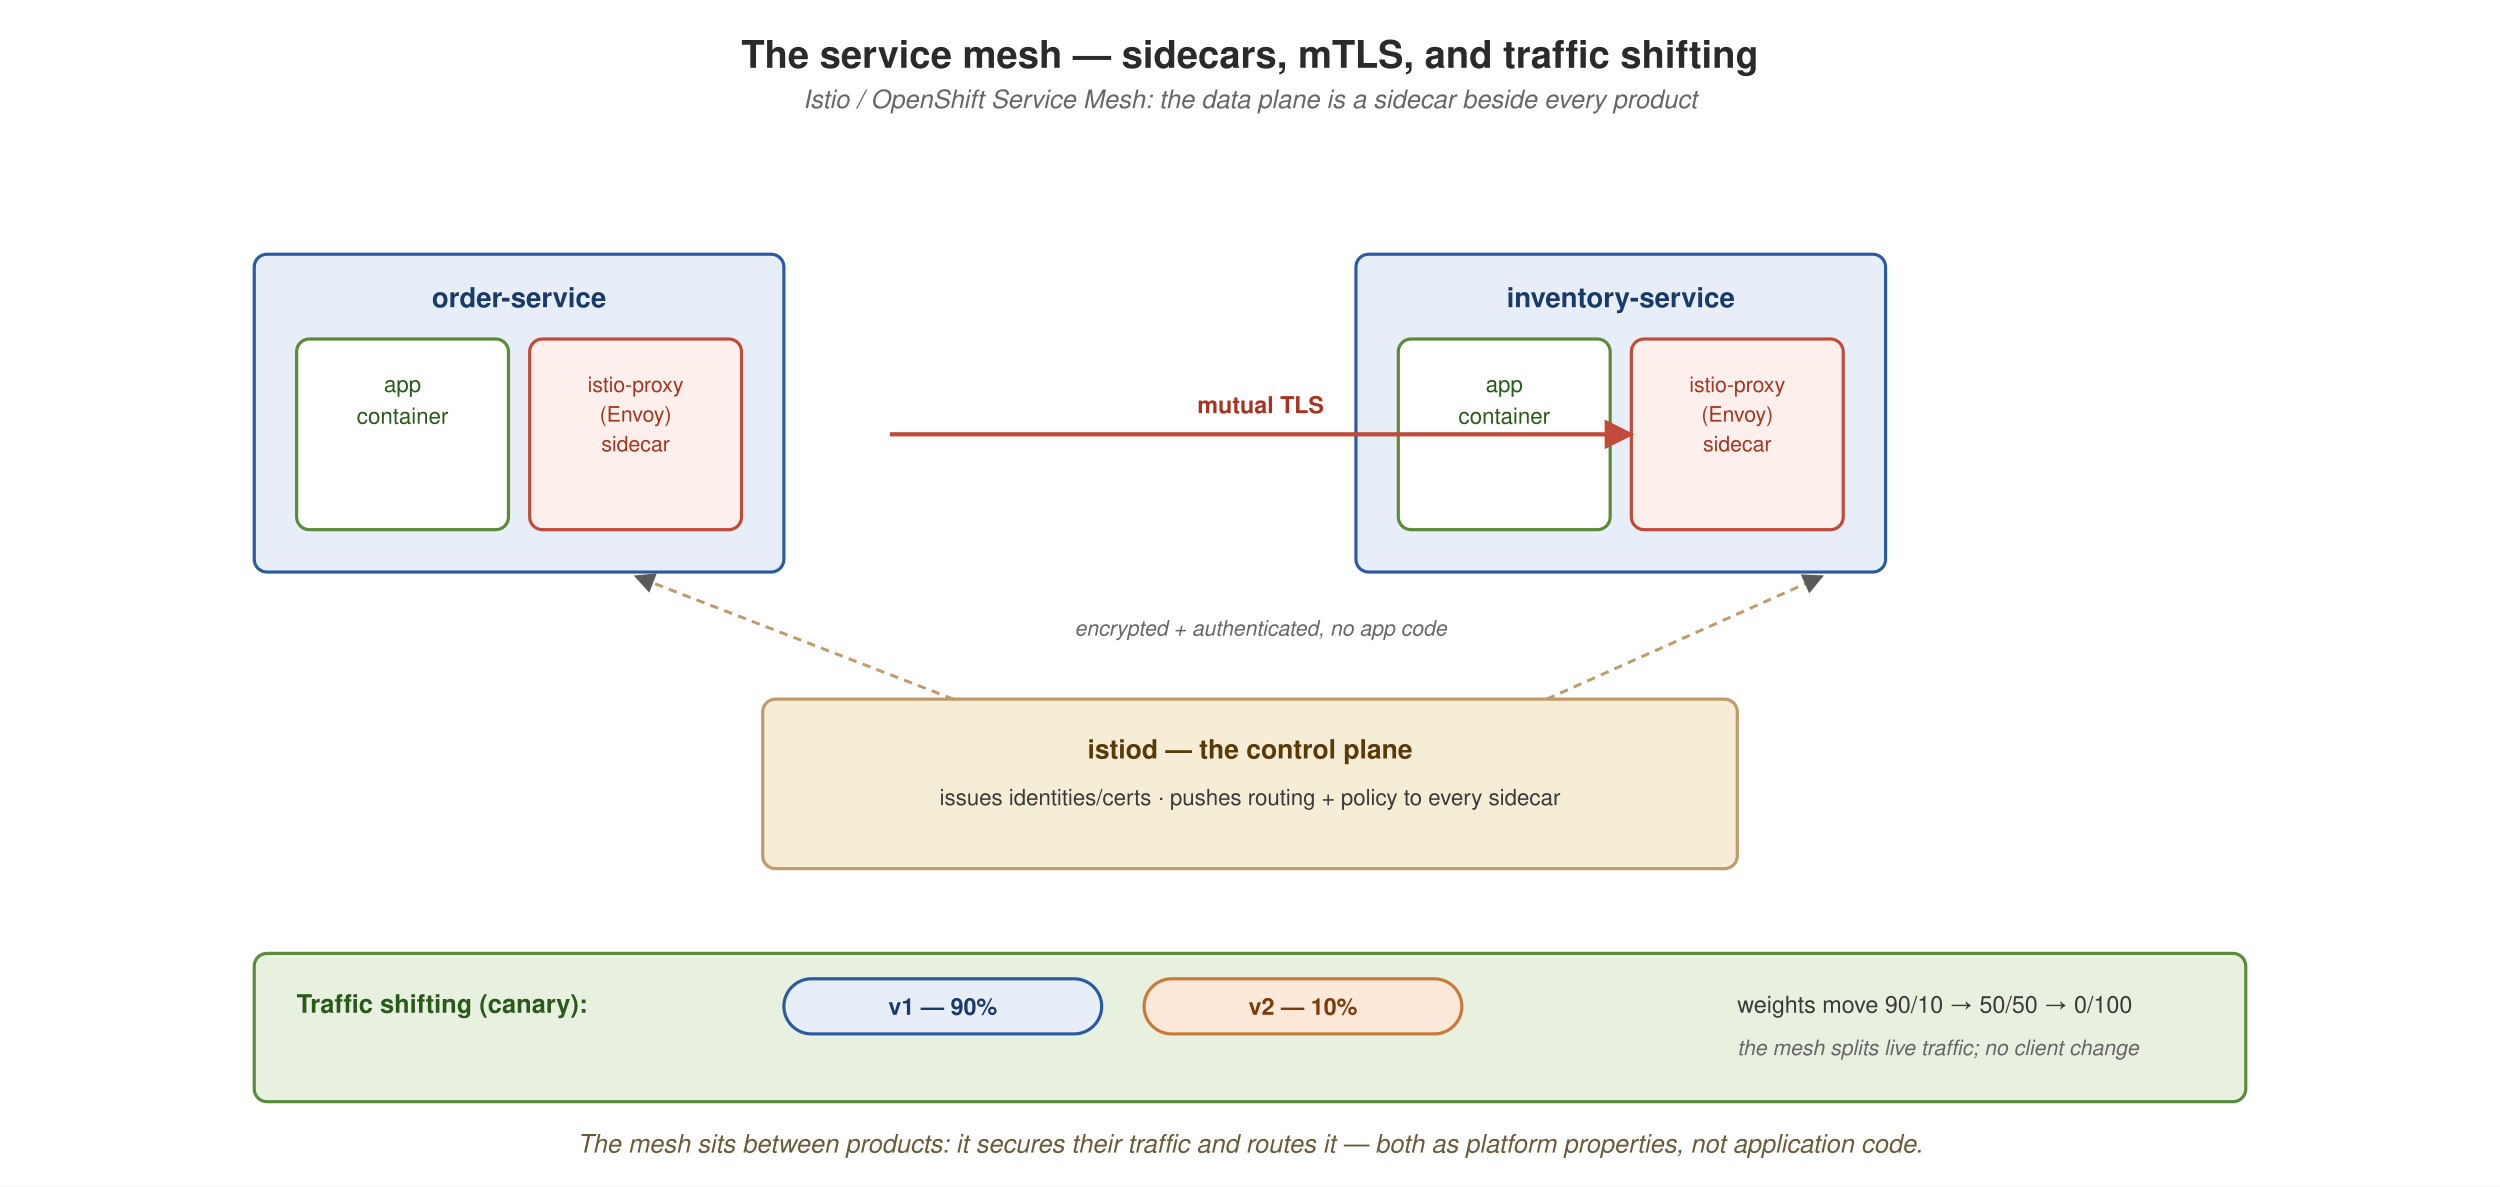
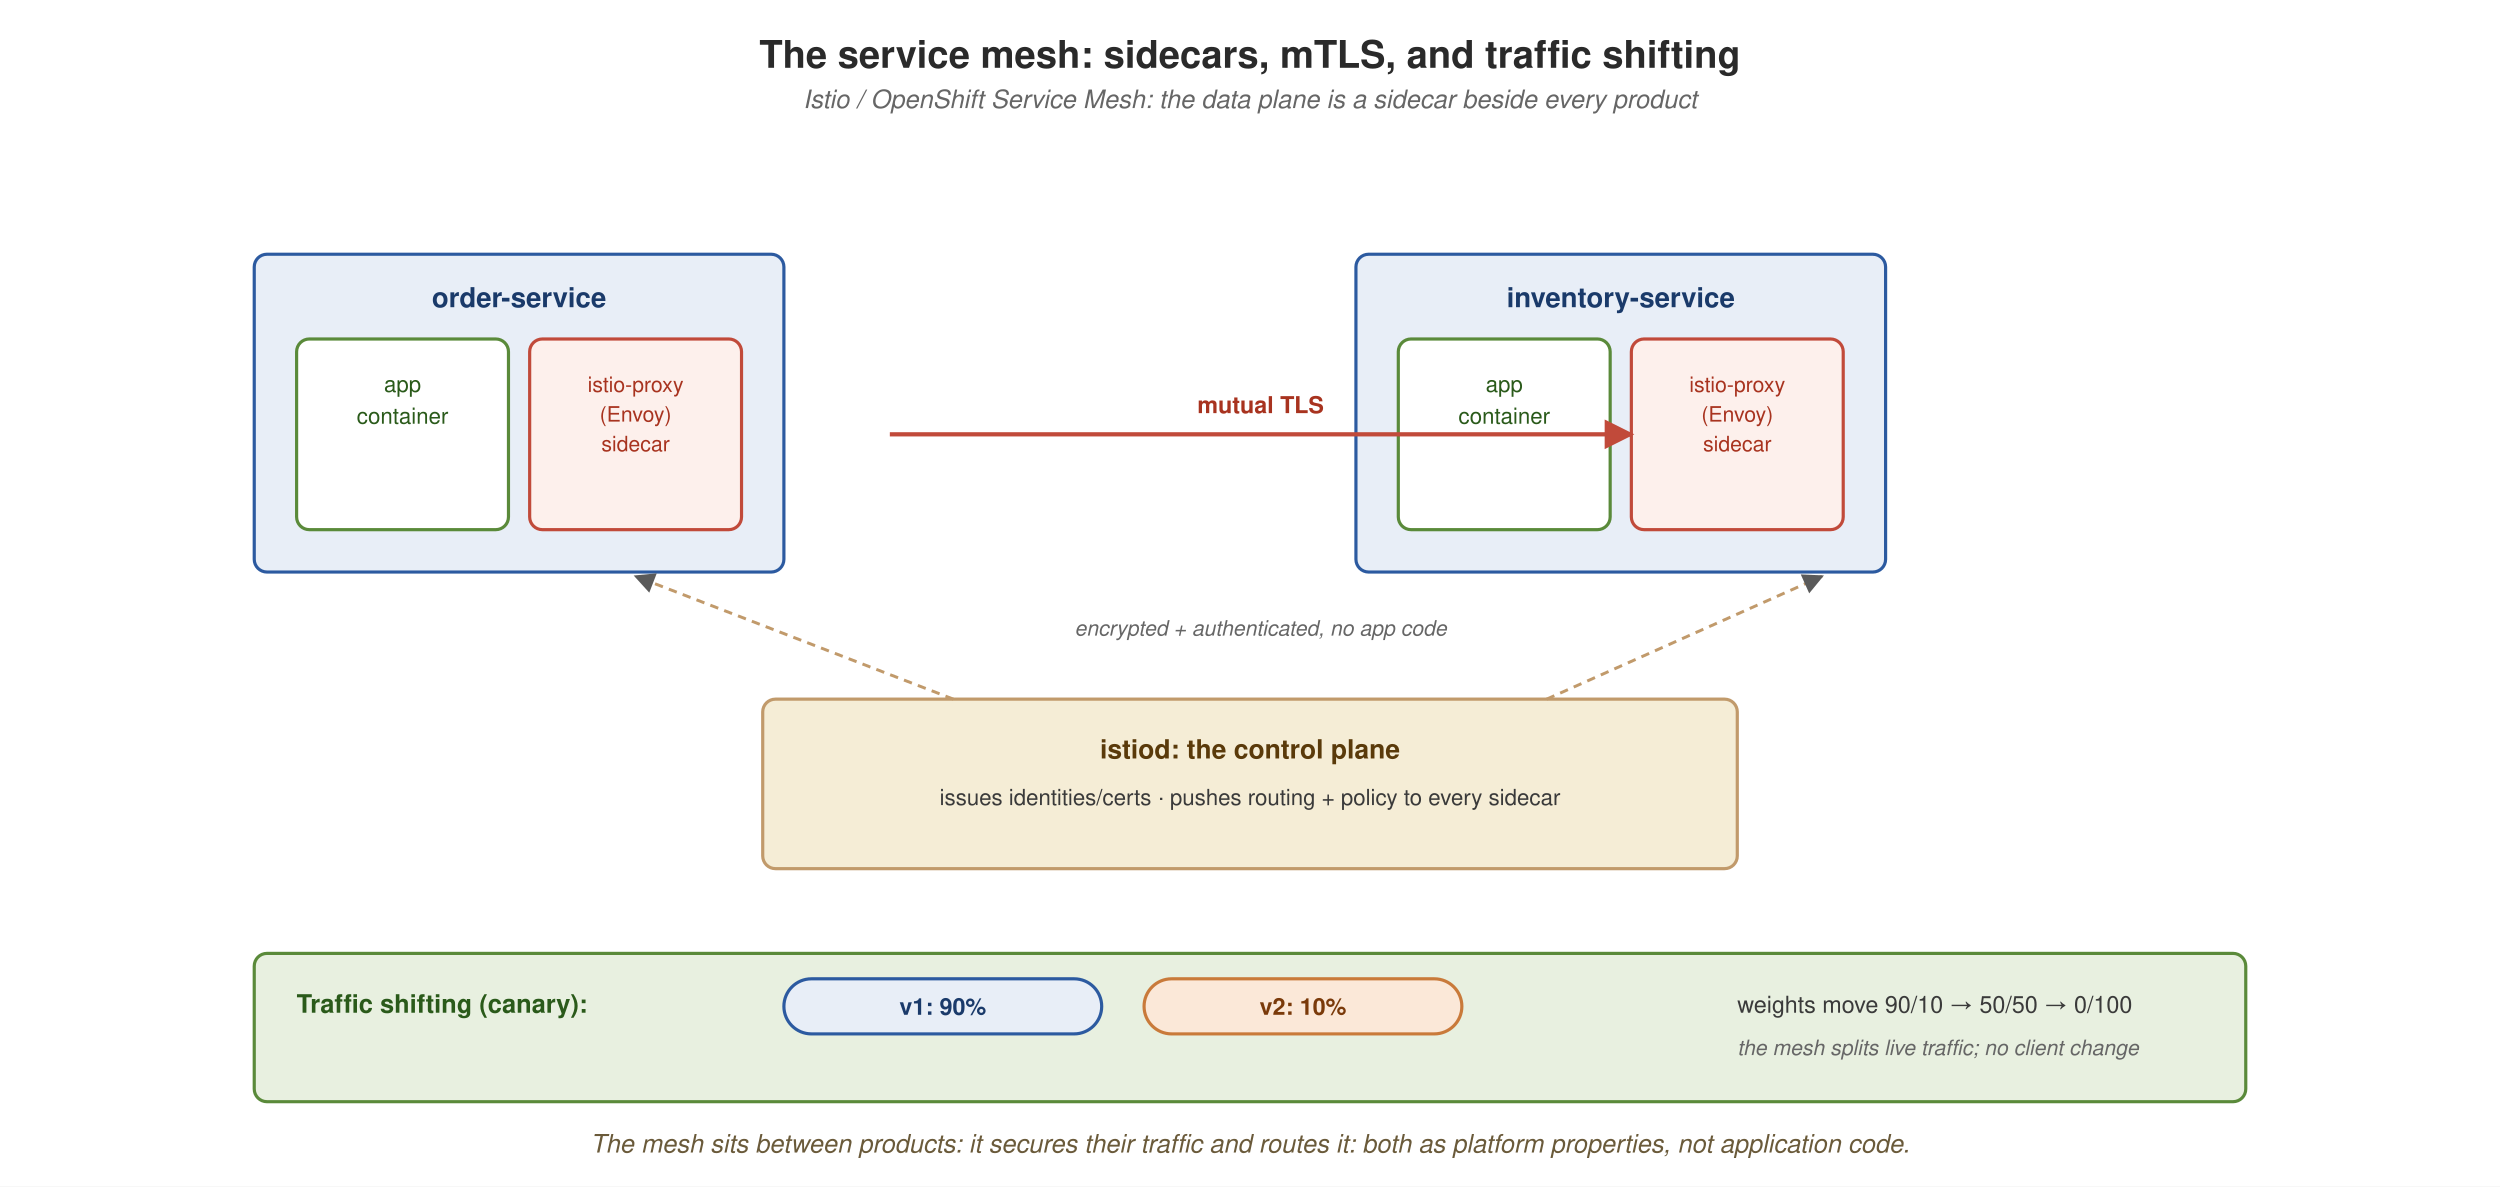
<svg xmlns="http://www.w3.org/2000/svg" viewBox="0 0 1180 560" font-family="Helvetica, -apple-system, 'Segoe UI', Roboto, sans-serif">
  <rect x="0" y="0" width="1180" height="560" fill="#ffffff" />
  <defs>
    <marker id="arr" viewBox="0 0 10 10" refX="9" refY="5" markerWidth="7" markerHeight="7" orient="auto-start-reverse">
      <path d="M0,0 L10,5 L0,10 z" fill="#5a5a5a" />
    </marker>
    <marker id="arrR" viewBox="0 0 10 10" refX="9" refY="5" markerWidth="7" markerHeight="7" orient="auto-start-reverse">
      <path d="M0,0 L10,5 L0,10 z" fill="#c14a3a" />
    </marker>
    <marker id="arrB" viewBox="0 0 10 10" refX="9" refY="5" markerWidth="7" markerHeight="7" orient="auto-start-reverse">
      <path d="M0,0 L10,5 L0,10 z" fill="#2c5aa0" />
    </marker>
    <marker id="arrG" viewBox="0 0 10 10" refX="9" refY="5" markerWidth="7" markerHeight="7" orient="auto-start-reverse">
      <path d="M0,0 L10,5 L0,10 z" fill="#5a8a3a" />
    </marker>
  </defs>
-   <text x="590" y="32" font-size="18" fill="#2a2a2a" text-anchor="middle" font-weight="700">The service mesh — sidecars, mTLS, and traffic shifting</text>
+   <text x="590" y="32" font-size="18" fill="#2a2a2a" text-anchor="middle" font-weight="700">The service mesh: sidecars, mTLS, and traffic shifting</text>
  <text x="590" y="51" font-size="12" fill="#666666" text-anchor="middle" font-style="italic">Istio / OpenShift Service Mesh: the data plane is a sidecar beside every product</text>
  <rect x="120" y="120" width="250" height="150" fill="#e8eef7" stroke="#2c5aa0" stroke-width="1.5" rx="6" />
  <text x="245" y="145" font-size="13" fill="#1a3a6a" text-anchor="middle" font-weight="700">order-service</text>
  <rect x="140" y="160" width="100" height="90" fill="#ffffff" stroke="#5a8a3a" stroke-width="1.5" rx="6" />
  <text x="190" y="185" font-size="10.5" fill="#2a5a1a" text-anchor="middle">app</text>
  <text x="190" y="200" font-size="10.5" fill="#2a5a1a" text-anchor="middle">container</text>
  <rect x="250" y="160" width="100" height="90" fill="#fdf0ec" stroke="#c14a3a" stroke-width="1.5" rx="6" />
  <text x="300" y="185" font-size="10" fill="#a8331f" text-anchor="middle">istio-proxy</text>
  <text x="300" y="199" font-size="10" fill="#a8331f" text-anchor="middle">(Envoy)</text>
  <text x="300" y="213" font-size="10" fill="#a8331f" text-anchor="middle">sidecar</text>
  <rect x="640" y="120" width="250" height="150" fill="#e8eef7" stroke="#2c5aa0" stroke-width="1.5" rx="6" />
  <text x="765" y="145" font-size="13" fill="#1a3a6a" text-anchor="middle" font-weight="700">inventory-service</text>
  <rect x="660" y="160" width="100" height="90" fill="#ffffff" stroke="#5a8a3a" stroke-width="1.5" rx="6" />
  <text x="710" y="185" font-size="10.5" fill="#2a5a1a" text-anchor="middle">app</text>
  <text x="710" y="200" font-size="10.5" fill="#2a5a1a" text-anchor="middle">container</text>
  <rect x="770" y="160" width="100" height="90" fill="#fdf0ec" stroke="#c14a3a" stroke-width="1.5" rx="6" />
  <text x="820" y="185" font-size="10" fill="#a8331f" text-anchor="middle">istio-proxy</text>
  <text x="820" y="199" font-size="10" fill="#a8331f" text-anchor="middle">(Envoy)</text>
  <text x="820" y="213" font-size="10" fill="#a8331f" text-anchor="middle">sidecar</text>
  <line x1="420" y1="205" x2="770" y2="205" stroke="#c14a3a" stroke-width="2" marker-end="url(#arrR)" />
  <text x="595" y="195" font-size="11" fill="#a8331f" text-anchor="middle" font-weight="700">mutual TLS</text>
  <text x="595" y="300" font-size="10" fill="#666666" text-anchor="middle" font-style="italic">encrypted + authenticated, no app code</text>
  <rect x="360" y="330" width="460" height="80" fill="#f5edd6" stroke="#c19a6b" stroke-width="1.5" rx="6" />
-   <text x="590" y="358" font-size="12.5" fill="#5a3a0a" text-anchor="middle" font-weight="700">istiod — the control plane</text>
+   <text x="590" y="358" font-size="12.5" fill="#5a3a0a" text-anchor="middle" font-weight="700">istiod: the control plane</text>
  <text x="590" y="380" font-size="10.5" fill="#3a3a3a" text-anchor="middle">issues identities/certs · pushes routing + policy to every sidecar</text>
  <line x1="450" y1="330" x2="300" y2="272" stroke="#c19a6b" stroke-width="1.4" marker-end="url(#arr)" stroke-dasharray="4 3" />
  <line x1="730" y1="330" x2="860" y2="272" stroke="#c19a6b" stroke-width="1.4" marker-end="url(#arr)" stroke-dasharray="4 3" />
  <rect x="120" y="450" width="940" height="70" fill="#e8f0e0" stroke="#5a8a3a" stroke-width="1.5" rx="6" />
  <text x="140" y="478" font-size="12" fill="#2a5a1a" text-anchor="start" font-weight="700">Traffic shifting (canary):</text>
  <rect x="370" y="462" width="150" height="26" fill="#e8eef7" stroke="#2c5aa0" stroke-width="1.5" rx="13" />
-   <text x="445" y="479" font-size="11" fill="#1a3a6a" text-anchor="middle" font-weight="700">v1 — 90%</text>
+   <text x="445" y="479" font-size="11" fill="#1a3a6a" text-anchor="middle" font-weight="700">v1: 90%</text>
  <rect x="540" y="462" width="150" height="26" fill="#fbe8d8" stroke="#c97a3a" stroke-width="1.5" rx="13" />
-   <text x="615" y="479" font-size="11" fill="#7a3a0a" text-anchor="middle" font-weight="700">v2 — 10%</text>
+   <text x="615" y="479" font-size="11" fill="#7a3a0a" text-anchor="middle" font-weight="700">v2: 10%</text>
  <text x="820" y="478" font-size="11" fill="#3a3a3a" text-anchor="start">weights move 90/10 → 50/50 → 0/100</text>
  <text x="820" y="498" font-size="10" fill="#666666" text-anchor="start" font-style="italic">the mesh splits live traffic; no client change</text>
-   <text x="590" y="544" font-size="12" fill="#6a5a3a" text-anchor="middle" font-style="italic">The mesh sits between products: it secures their traffic and routes it — both as platform properties, not application code.</text>
+   <text x="590" y="544" font-size="12" fill="#6a5a3a" text-anchor="middle" font-style="italic">The mesh sits between products: it secures their traffic and routes it: both as platform properties, not application code.</text>
</svg>
